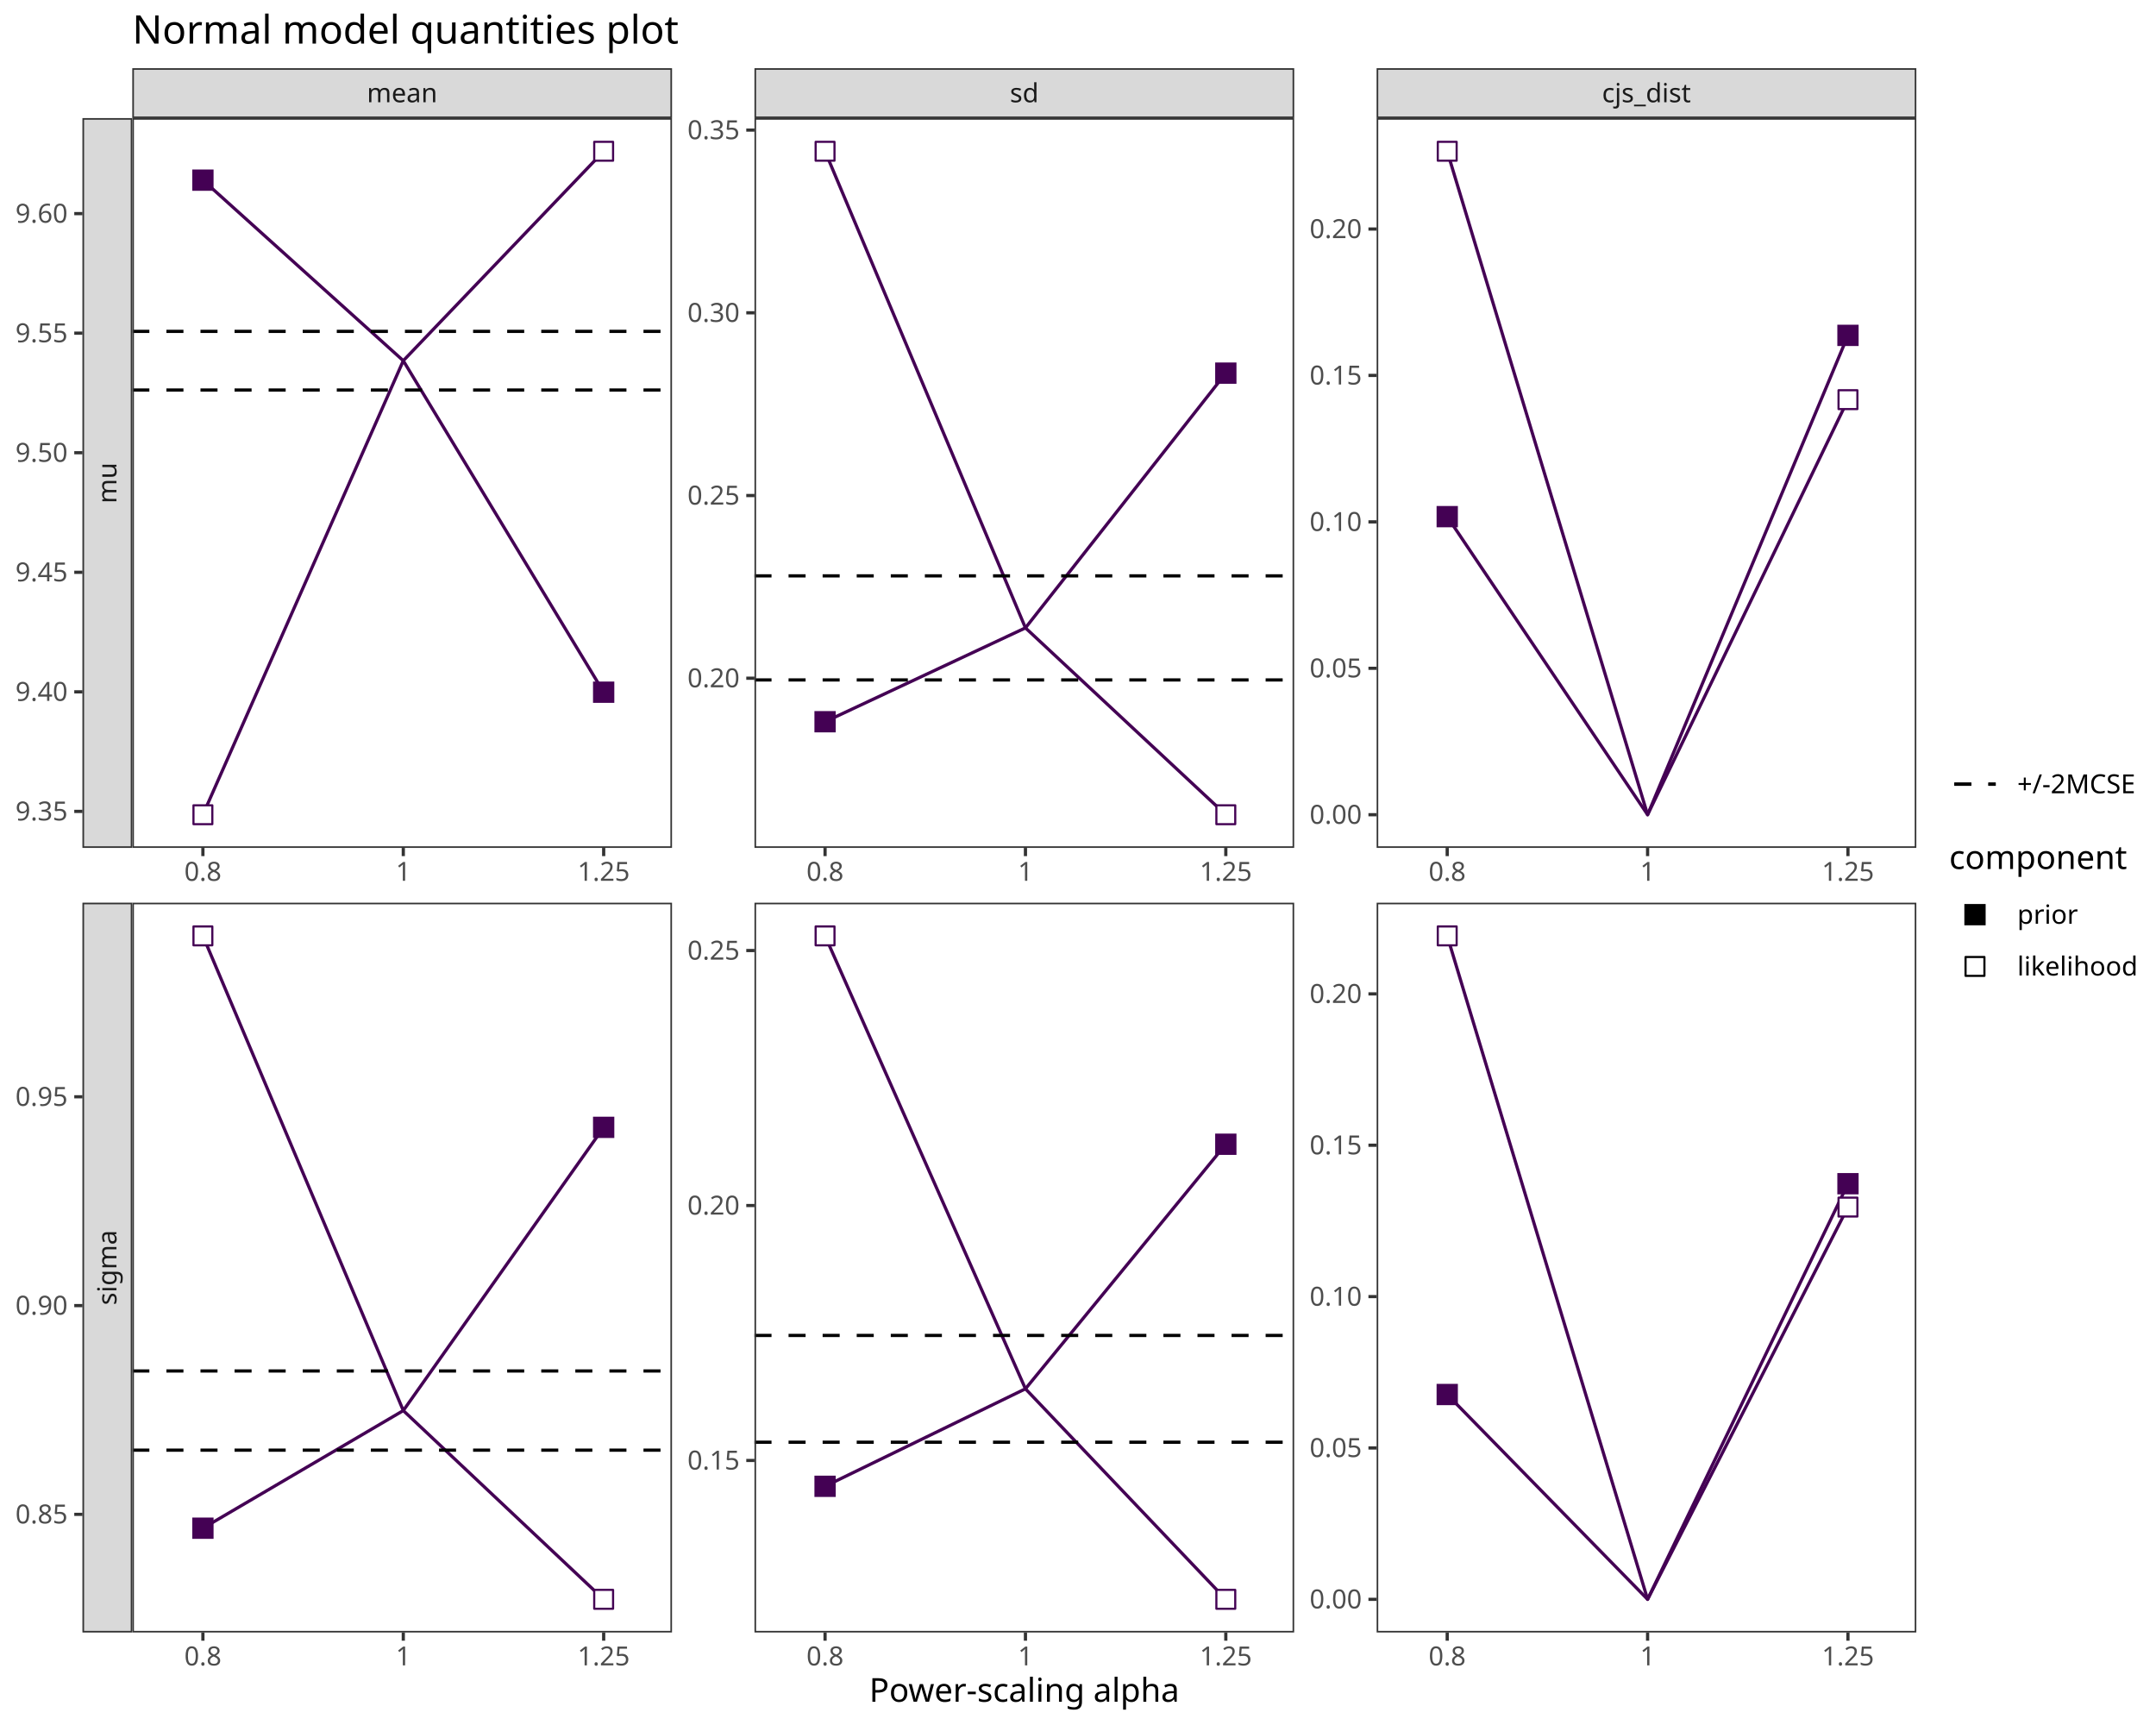
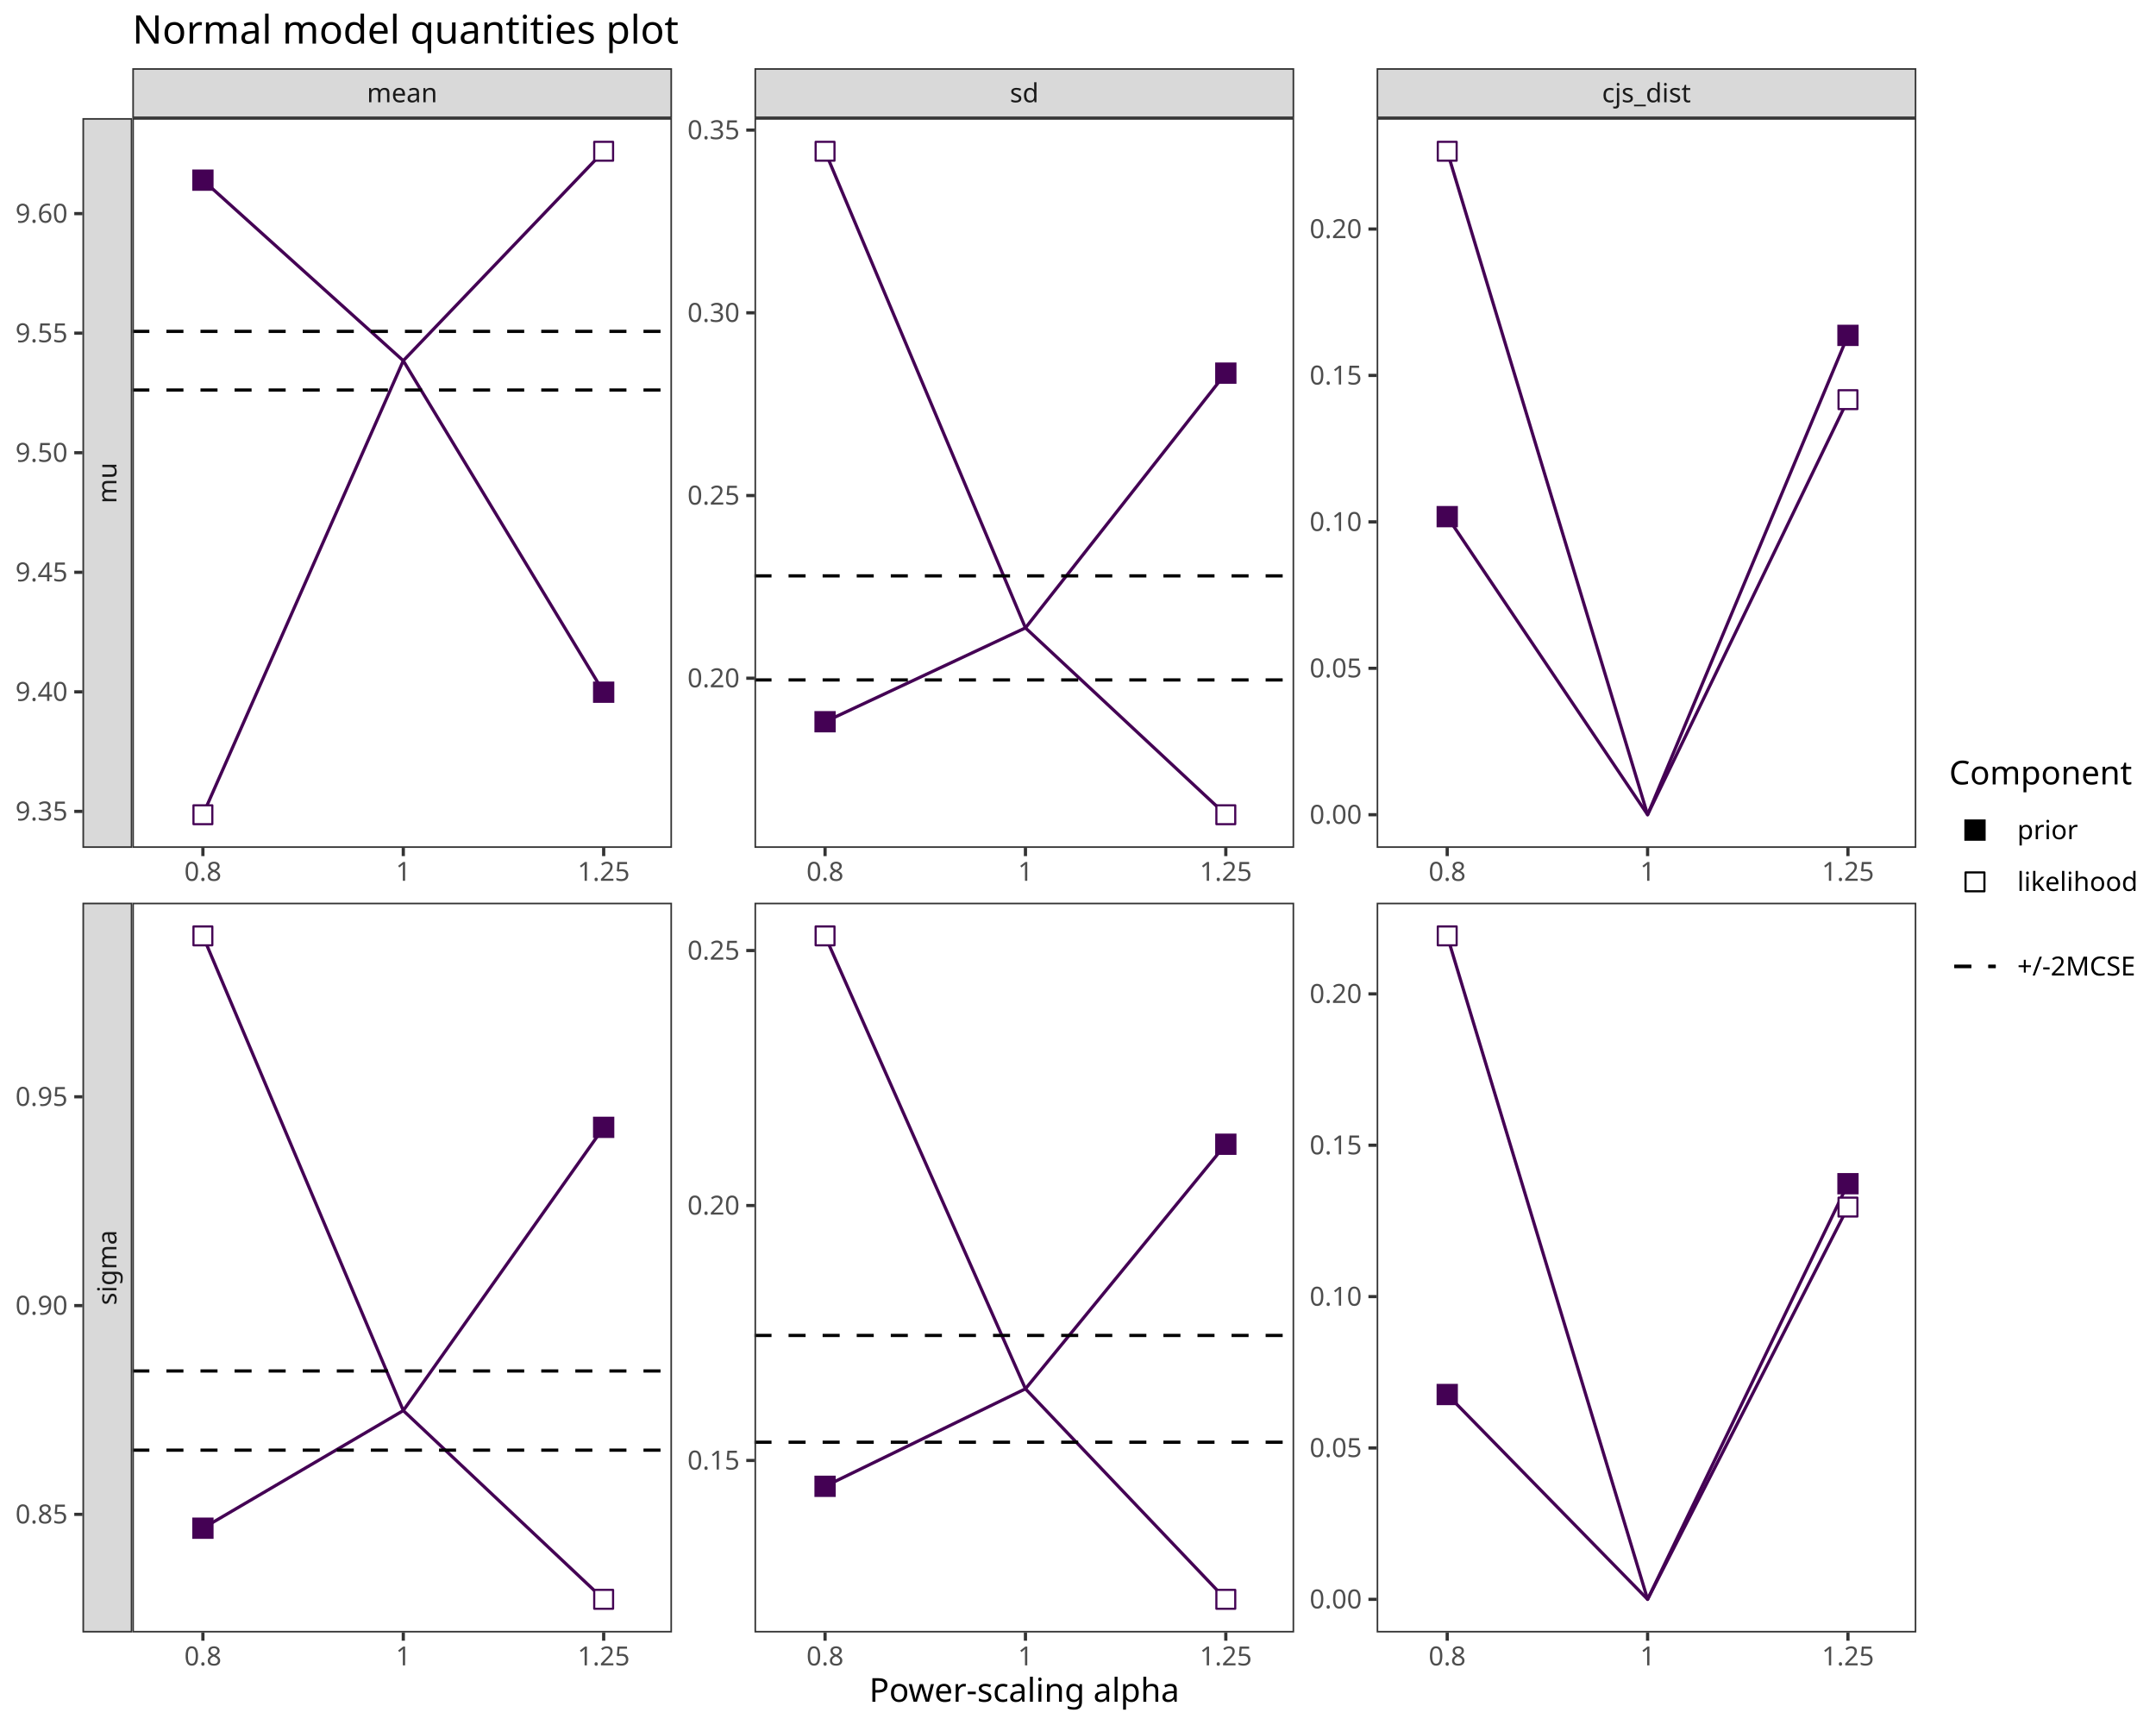
<svg xmlns="http://www.w3.org/2000/svg" class="svglite" data-engine-version="2.0" width="720.00pt" height="576.00pt" viewBox="0 0 720.00 576.00">
  <defs>
    <style type="text/css">
    .svglite line, .svglite polyline, .svglite polygon, .svglite path, .svglite rect, .svglite circle {
      fill: none;
      stroke: #000000;
      stroke-linecap: round;
      stroke-linejoin: round;
      stroke-miterlimit: 10.00;
    }
  </style>
  </defs>
  <rect width="100%" height="100%" style="stroke: none; fill: #FFFFFF;" />
  <defs>
    <clipPath id="cpMC4wMHw3MjAuMDB8MC4wMHw1NzYuMDA=">
      <rect x="0.00" y="0.00" width="720.00" height="576.00" />
    </clipPath>
  </defs>
  <g clip-path="url(#cpMC4wMHw3MjAuMDB8MC4wMHw1NzYuMDA=)">
    <rect x="0" y="0.00" width="720.00" height="576.00" style="stroke-width: 1.07; stroke: #FFFFFF; fill: #FFFFFF;" />
  </g>
  <defs>
    <clipPath id="cpNDQuMTl8MjI0LjQyfDM5LjQzfDI4My4xMw==">
      <rect x="44.19" y="39.43" width="180.23" height="243.69" />
    </clipPath>
  </defs>
  <g clip-path="url(#cpNDQuMTl8MjI0LjQyfDM5LjQzfDI4My4xMw==)">
    <rect x="44.19" y="39.43" width="180.23" height="243.69" style="stroke-width: 1.07; stroke: none; fill: #FFFFFF;" />
    <polyline points="67.76,60.15 134.68,120.44 201.60,231.13 " style="stroke-width: 1.07; stroke: #440154; stroke-linecap: butt;" />
    <polyline points="67.76,272.05 134.68,120.44 201.60,50.51 " style="stroke-width: 1.07; stroke: #440154; stroke-linecap: butt;" />
    <polygon points="64.21,63.71 71.32,63.71 71.32,56.60 64.21,56.60 " style="stroke-width: 0.71; stroke: none; fill: #440154;" />
    <polygon points="198.04,234.69 205.15,234.69 205.15,227.58 198.04,227.58 " style="stroke-width: 0.71; stroke: none; fill: #440154;" />
    <rect x="64.61" y="268.90" width="6.30" height="6.30" style="stroke-width: 0.71; stroke: #440154; fill: #FFFFFF;" />
    <rect x="198.44" y="47.36" width="6.30" height="6.30" style="stroke-width: 0.71; stroke: #440154; fill: #FFFFFF;" />
    <line x1="44.19" y1="130.23" x2="224.42" y2="130.23" style="stroke-width: 1.07; stroke-dasharray: 5.69,5.69; stroke-linecap: butt;" />
    <line x1="44.19" y1="110.65" x2="224.42" y2="110.65" style="stroke-width: 1.07; stroke-dasharray: 5.69,5.69; stroke-linecap: butt;" />
    <rect x="44.19" y="39.43" width="180.23" height="243.69" style="stroke-width: 1.07; stroke: #333333;" />
  </g>
  <g clip-path="url(#cpMC4wMHw3MjAuMDB8MC4wMHw1NzYuMDA=)">
</g>
  <defs>
    <clipPath id="cpMjUxLjk2fDQzMi4xOXwzOS40M3wyODMuMTM=">
      <rect x="251.96" y="39.43" width="180.23" height="243.69" />
    </clipPath>
  </defs>
  <g clip-path="url(#cpMjUxLjk2fDQzMi4xOXwzOS40M3wyODMuMTM=)">
    <rect x="251.96" y="39.43" width="180.23" height="243.69" style="stroke-width: 1.07; stroke: none; fill: #FFFFFF;" />
    <polyline points="275.53,241.00 342.45,209.66 409.36,124.60 " style="stroke-width: 1.07; stroke: #440154; stroke-linecap: butt;" />
    <polyline points="275.53,50.51 342.45,209.66 409.36,272.05 " style="stroke-width: 1.07; stroke: #440154; stroke-linecap: butt;" />
    <polygon points="271.98,244.55 279.09,244.55 279.09,237.44 271.98,237.44 " style="stroke-width: 0.71; stroke: none; fill: #440154;" />
    <polygon points="405.81,128.15 412.92,128.15 412.92,121.04 405.81,121.04 " style="stroke-width: 0.71; stroke: none; fill: #440154;" />
    <rect x="272.38" y="47.36" width="6.30" height="6.30" style="stroke-width: 0.71; stroke: #440154; fill: #FFFFFF;" />
    <rect x="406.21" y="268.90" width="6.30" height="6.30" style="stroke-width: 0.71; stroke: #440154; fill: #FFFFFF;" />
    <line x1="251.96" y1="227.04" x2="432.19" y2="227.04" style="stroke-width: 1.07; stroke-dasharray: 5.69,5.69; stroke-linecap: butt;" />
    <line x1="251.96" y1="192.29" x2="432.19" y2="192.29" style="stroke-width: 1.07; stroke-dasharray: 5.69,5.69; stroke-linecap: butt;" />
    <rect x="251.96" y="39.43" width="180.23" height="243.69" style="stroke-width: 1.07; stroke: #333333;" />
  </g>
  <g clip-path="url(#cpMC4wMHw3MjAuMDB8MC4wMHw1NzYuMDA=)">
</g>
  <defs>
    <clipPath id="cpNDU5LjczfDYzOS45NnwzOS40M3wyODMuMTM=">
      <rect x="459.73" y="39.43" width="180.23" height="243.69" />
    </clipPath>
  </defs>
  <g clip-path="url(#cpNDU5LjczfDYzOS45NnwzOS40M3wyODMuMTM=)">
    <rect x="459.73" y="39.43" width="180.23" height="243.69" style="stroke-width: 1.07; stroke: none; fill: #FFFFFF;" />
    <polyline points="483.30,172.52 550.22,272.05 617.13,111.98 " style="stroke-width: 1.07; stroke: #440154; stroke-linecap: butt;" />
    <polyline points="483.30,50.51 550.22,272.05 617.13,133.45 " style="stroke-width: 1.07; stroke: #440154; stroke-linecap: butt;" />
    <polygon points="479.75,176.07 486.86,176.07 486.86,168.96 479.75,168.96 " style="stroke-width: 0.71; stroke: none; fill: #440154;" />
    <polygon points="613.58,115.54 620.69,115.54 620.69,108.43 613.58,108.43 " style="stroke-width: 0.71; stroke: none; fill: #440154;" />
    <rect x="480.15" y="47.36" width="6.30" height="6.30" style="stroke-width: 0.71; stroke: #440154; fill: #FFFFFF;" />
    <rect x="613.98" y="130.30" width="6.30" height="6.30" style="stroke-width: 0.71; stroke: #440154; fill: #FFFFFF;" />
    <rect x="459.73" y="39.43" width="180.23" height="243.69" style="stroke-width: 1.07; stroke: #333333;" />
  </g>
  <g clip-path="url(#cpMC4wMHw3MjAuMDB8MC4wMHw1NzYuMDA=)">
</g>
  <defs>
    <clipPath id="cpNDQuMTl8MjI0LjQyfDMwMS40Mnw1NDUuMTE=">
      <rect x="44.19" y="301.42" width="180.23" height="243.69" />
    </clipPath>
  </defs>
  <g clip-path="url(#cpNDQuMTl8MjI0LjQyfDMwMS40Mnw1NDUuMTE=)">
    <rect x="44.19" y="301.42" width="180.23" height="243.69" style="stroke-width: 1.07; stroke: none; fill: #FFFFFF;" />
    <polyline points="67.76,510.28 134.68,471.01 201.60,376.44 " style="stroke-width: 1.07; stroke: #440154; stroke-linecap: butt;" />
    <polyline points="67.76,312.50 134.68,471.01 201.60,534.04 " style="stroke-width: 1.07; stroke: #440154; stroke-linecap: butt;" />
    <polygon points="64.21,513.84 71.32,513.84 71.32,506.73 64.21,506.73 " style="stroke-width: 0.71; stroke: none; fill: #440154;" />
    <polygon points="198.04,379.99 205.15,379.99 205.15,372.88 198.04,372.88 " style="stroke-width: 0.71; stroke: none; fill: #440154;" />
    <rect x="64.61" y="309.35" width="6.30" height="6.30" style="stroke-width: 0.71; stroke: #440154; fill: #FFFFFF;" />
    <rect x="198.44" y="530.88" width="6.30" height="6.30" style="stroke-width: 0.71; stroke: #440154; fill: #FFFFFF;" />
    <line x1="44.19" y1="484.22" x2="224.42" y2="484.22" style="stroke-width: 1.07; stroke-dasharray: 5.69,5.69; stroke-linecap: butt;" />
    <line x1="44.19" y1="457.79" x2="224.42" y2="457.79" style="stroke-width: 1.07; stroke-dasharray: 5.69,5.69; stroke-linecap: butt;" />
    <rect x="44.19" y="301.42" width="180.23" height="243.69" style="stroke-width: 1.07; stroke: #333333;" />
  </g>
  <g clip-path="url(#cpMC4wMHw3MjAuMDB8MC4wMHw1NzYuMDA=)">
</g>
  <defs>
    <clipPath id="cpMjUxLjk2fDQzMi4xOXwzMDEuNDJ8NTQ1LjEx">
      <rect x="251.96" y="301.42" width="180.23" height="243.69" />
    </clipPath>
  </defs>
  <g clip-path="url(#cpMjUxLjk2fDQzMi4xOXwzMDEuNDJ8NTQ1LjEx)">
    <rect x="251.96" y="301.42" width="180.23" height="243.69" style="stroke-width: 1.07; stroke: none; fill: #FFFFFF;" />
    <polyline points="275.53,496.29 342.45,463.74 409.36,382.08 " style="stroke-width: 1.07; stroke: #440154; stroke-linecap: butt;" />
    <polyline points="275.53,312.50 342.45,463.74 409.36,534.04 " style="stroke-width: 1.07; stroke: #440154; stroke-linecap: butt;" />
    <polygon points="271.98,499.85 279.09,499.85 279.09,492.74 271.98,492.74 " style="stroke-width: 0.71; stroke: none; fill: #440154;" />
    <polygon points="405.81,385.63 412.92,385.63 412.92,378.52 405.81,378.52 " style="stroke-width: 0.71; stroke: none; fill: #440154;" />
    <rect x="272.38" y="309.35" width="6.30" height="6.30" style="stroke-width: 0.71; stroke: #440154; fill: #FFFFFF;" />
    <rect x="406.21" y="530.88" width="6.30" height="6.30" style="stroke-width: 0.71; stroke: #440154; fill: #FFFFFF;" />
    <line x1="251.96" y1="481.57" x2="432.19" y2="481.57" style="stroke-width: 1.07; stroke-dasharray: 5.69,5.69; stroke-linecap: butt;" />
    <line x1="251.96" y1="445.92" x2="432.19" y2="445.92" style="stroke-width: 1.07; stroke-dasharray: 5.69,5.69; stroke-linecap: butt;" />
    <rect x="251.96" y="301.42" width="180.23" height="243.69" style="stroke-width: 1.07; stroke: #333333;" />
  </g>
  <g clip-path="url(#cpMC4wMHw3MjAuMDB8MC4wMHw1NzYuMDA=)">
</g>
  <defs>
    <clipPath id="cpNDU5LjczfDYzOS45NnwzMDEuNDJ8NTQ1LjEx">
      <rect x="459.73" y="301.42" width="180.23" height="243.69" />
    </clipPath>
  </defs>
  <g clip-path="url(#cpNDU5LjczfDYzOS45NnwzMDEuNDJ8NTQ1LjEx)">
    <rect x="459.73" y="301.42" width="180.23" height="243.69" style="stroke-width: 1.07; stroke: none; fill: #FFFFFF;" />
    <polyline points="483.30,465.65 550.22,534.04 617.13,395.26 " style="stroke-width: 1.07; stroke: #440154; stroke-linecap: butt;" />
    <polyline points="483.30,312.50 550.22,534.04 617.13,403.06 " style="stroke-width: 1.07; stroke: #440154; stroke-linecap: butt;" />
    <polygon points="479.75,469.20 486.86,469.20 486.86,462.09 479.75,462.09 " style="stroke-width: 0.71; stroke: none; fill: #440154;" />
    <polygon points="613.58,398.81 620.69,398.81 620.69,391.70 613.58,391.70 " style="stroke-width: 0.71; stroke: none; fill: #440154;" />
    <rect x="480.15" y="309.35" width="6.30" height="6.30" style="stroke-width: 0.71; stroke: #440154; fill: #FFFFFF;" />
    <rect x="613.98" y="399.91" width="6.30" height="6.30" style="stroke-width: 0.71; stroke: #440154; fill: #FFFFFF;" />
    <rect x="459.73" y="301.42" width="180.23" height="243.69" style="stroke-width: 1.07; stroke: #333333;" />
  </g>
  <g clip-path="url(#cpMC4wMHw3MjAuMDB8MC4wMHw1NzYuMDA=)">
</g>
  <defs>
    <clipPath id="cpNDQuMTl8MjI0LjQyfDIyLjc4fDM5LjQz">
      <rect x="44.19" y="22.78" width="180.23" height="16.65" />
    </clipPath>
  </defs>
  <g clip-path="url(#cpNDQuMTl8MjI0LjQyfDIyLjc4fDM5LjQz)">
    <rect x="44.19" y="22.78" width="180.23" height="16.65" style="stroke-width: 1.07; stroke: #333333; fill: #D9D9D9;" />
    <text x="134.30" y="34.14" text-anchor="middle" style="font-size: 8.80px; fill: #1A1A1A; font-family: sans;" textLength="22.02px" lengthAdjust="spacingAndGlyphs">mean</text>
  </g>
  <g clip-path="url(#cpMC4wMHw3MjAuMDB8MC4wMHw1NzYuMDA=)">
</g>
  <defs>
    <clipPath id="cpMjUxLjk2fDQzMi4xOXwyMi43OHwzOS40Mw==">
      <rect x="251.96" y="22.78" width="180.23" height="16.65" />
    </clipPath>
  </defs>
  <g clip-path="url(#cpMjUxLjk2fDQzMi4xOXwyMi43OHwzOS40Mw==)">
    <rect x="251.96" y="22.78" width="180.23" height="16.65" style="stroke-width: 1.07; stroke: #333333; fill: #D9D9D9;" />
    <text x="342.07" y="34.14" text-anchor="middle" style="font-size: 8.80px; fill: #1A1A1A; font-family: sans;" textLength="9.30px" lengthAdjust="spacingAndGlyphs">sd</text>
  </g>
  <g clip-path="url(#cpMC4wMHw3MjAuMDB8MC4wMHw1NzYuMDA=)">
</g>
  <defs>
    <clipPath id="cpNDU5LjczfDYzOS45NnwyMi43OHwzOS40Mw==">
      <rect x="459.73" y="22.78" width="180.23" height="16.65" />
    </clipPath>
  </defs>
  <g clip-path="url(#cpNDU5LjczfDYzOS45NnwyMi43OHwzOS40Mw==)">
    <rect x="459.73" y="22.78" width="180.23" height="16.65" style="stroke-width: 1.07; stroke: #333333; fill: #D9D9D9;" />
    <text x="549.84" y="34.14" text-anchor="middle" style="font-size: 8.80px; fill: #1A1A1A; font-family: sans;" textLength="29.35px" lengthAdjust="spacingAndGlyphs">cjs_dist</text>
  </g>
  <g clip-path="url(#cpMC4wMHw3MjAuMDB8MC4wMHw1NzYuMDA=)">
</g>
  <defs>
    <clipPath id="cpMjcuNTR8NDQuMTl8MzkuNDN8MjgzLjEz">
      <rect x="27.54" y="39.43" width="16.65" height="243.69" />
    </clipPath>
  </defs>
  <g clip-path="url(#cpMjcuNTR8NDQuMTl8MzkuNDN8MjgzLjEz)">
    <rect x="27.54" y="39.43" width="16.65" height="243.69" style="stroke-width: 1.07; stroke: #333333; fill: #D9D9D9;" />
    <text transform="translate(38.89,161.28) rotate(-90)" text-anchor="middle" style="font-size: 8.80px; fill: #1A1A1A; font-family: sans;" textLength="12.23px" lengthAdjust="spacingAndGlyphs">mu</text>
  </g>
  <g clip-path="url(#cpMC4wMHw3MjAuMDB8MC4wMHw1NzYuMDA=)">
</g>
  <defs>
    <clipPath id="cpMjcuNTR8NDQuMTl8MzAxLjQyfDU0NS4xMQ==">
      <rect x="27.54" y="301.42" width="16.65" height="243.69" />
    </clipPath>
  </defs>
  <g clip-path="url(#cpMjcuNTR8NDQuMTl8MzAxLjQyfDU0NS4xMQ==)">
    <rect x="27.54" y="301.42" width="16.65" height="243.69" style="stroke-width: 1.07; stroke: #333333; fill: #D9D9D9;" />
    <text transform="translate(38.89,423.27) rotate(-90)" text-anchor="middle" style="font-size: 8.80px; fill: #1A1A1A; font-family: sans;" textLength="23.48px" lengthAdjust="spacingAndGlyphs">sigma</text>
  </g>
  <g clip-path="url(#cpMC4wMHw3MjAuMDB8MC4wMHw1NzYuMDA=)">
    <polyline points="67.76,547.85 67.76,545.11 " style="stroke-width: 1.07; stroke: #333333; stroke-linecap: butt;" />
    <polyline points="134.68,547.85 134.68,545.11 " style="stroke-width: 1.07; stroke: #333333; stroke-linecap: butt;" />
    <polyline points="201.60,547.85 201.60,545.11 " style="stroke-width: 1.07; stroke: #333333; stroke-linecap: butt;" />
    <text x="67.76" y="556.10" text-anchor="middle" style="font-size: 8.80px; fill: #4D4D4D; font-family: sans;" textLength="12.23px" lengthAdjust="spacingAndGlyphs">0.8</text>
    <text x="134.68" y="556.10" text-anchor="middle" style="font-size: 8.80px; fill: #4D4D4D; font-family: sans;" textLength="4.89px" lengthAdjust="spacingAndGlyphs">1</text>
    <text x="201.60" y="556.10" text-anchor="middle" style="font-size: 8.80px; fill: #4D4D4D; font-family: sans;" textLength="17.13px" lengthAdjust="spacingAndGlyphs">1.25</text>
    <polyline points="275.53,547.85 275.53,545.11 " style="stroke-width: 1.07; stroke: #333333; stroke-linecap: butt;" />
    <polyline points="342.45,547.85 342.45,545.11 " style="stroke-width: 1.07; stroke: #333333; stroke-linecap: butt;" />
    <polyline points="409.36,547.85 409.36,545.11 " style="stroke-width: 1.07; stroke: #333333; stroke-linecap: butt;" />
    <text x="275.53" y="556.10" text-anchor="middle" style="font-size: 8.80px; fill: #4D4D4D; font-family: sans;" textLength="12.23px" lengthAdjust="spacingAndGlyphs">0.8</text>
    <text x="342.45" y="556.10" text-anchor="middle" style="font-size: 8.80px; fill: #4D4D4D; font-family: sans;" textLength="4.89px" lengthAdjust="spacingAndGlyphs">1</text>
    <text x="409.36" y="556.10" text-anchor="middle" style="font-size: 8.80px; fill: #4D4D4D; font-family: sans;" textLength="17.13px" lengthAdjust="spacingAndGlyphs">1.25</text>
    <polyline points="483.30,547.85 483.30,545.11 " style="stroke-width: 1.07; stroke: #333333; stroke-linecap: butt;" />
    <polyline points="550.22,547.85 550.22,545.11 " style="stroke-width: 1.07; stroke: #333333; stroke-linecap: butt;" />
    <polyline points="617.13,547.85 617.13,545.11 " style="stroke-width: 1.07; stroke: #333333; stroke-linecap: butt;" />
    <text x="483.30" y="556.10" text-anchor="middle" style="font-size: 8.80px; fill: #4D4D4D; font-family: sans;" textLength="12.23px" lengthAdjust="spacingAndGlyphs">0.8</text>
    <text x="550.22" y="556.10" text-anchor="middle" style="font-size: 8.80px; fill: #4D4D4D; font-family: sans;" textLength="4.89px" lengthAdjust="spacingAndGlyphs">1</text>
    <text x="617.13" y="556.10" text-anchor="middle" style="font-size: 8.80px; fill: #4D4D4D; font-family: sans;" textLength="17.13px" lengthAdjust="spacingAndGlyphs">1.25</text>
    <polyline points="67.76,285.87 67.76,283.13 " style="stroke-width: 1.07; stroke: #333333; stroke-linecap: butt;" />
    <polyline points="134.68,285.87 134.68,283.13 " style="stroke-width: 1.07; stroke: #333333; stroke-linecap: butt;" />
    <polyline points="201.60,285.87 201.60,283.13 " style="stroke-width: 1.07; stroke: #333333; stroke-linecap: butt;" />
    <text x="67.76" y="294.11" text-anchor="middle" style="font-size: 8.80px; fill: #4D4D4D; font-family: sans;" textLength="12.23px" lengthAdjust="spacingAndGlyphs">0.8</text>
    <text x="134.68" y="294.11" text-anchor="middle" style="font-size: 8.80px; fill: #4D4D4D; font-family: sans;" textLength="4.89px" lengthAdjust="spacingAndGlyphs">1</text>
    <text x="201.60" y="294.11" text-anchor="middle" style="font-size: 8.80px; fill: #4D4D4D; font-family: sans;" textLength="17.13px" lengthAdjust="spacingAndGlyphs">1.25</text>
    <polyline points="275.53,285.87 275.53,283.13 " style="stroke-width: 1.07; stroke: #333333; stroke-linecap: butt;" />
    <polyline points="342.45,285.87 342.45,283.13 " style="stroke-width: 1.07; stroke: #333333; stroke-linecap: butt;" />
    <polyline points="409.36,285.87 409.36,283.13 " style="stroke-width: 1.07; stroke: #333333; stroke-linecap: butt;" />
    <text x="275.53" y="294.11" text-anchor="middle" style="font-size: 8.80px; fill: #4D4D4D; font-family: sans;" textLength="12.23px" lengthAdjust="spacingAndGlyphs">0.8</text>
    <text x="342.45" y="294.11" text-anchor="middle" style="font-size: 8.80px; fill: #4D4D4D; font-family: sans;" textLength="4.89px" lengthAdjust="spacingAndGlyphs">1</text>
    <text x="409.36" y="294.11" text-anchor="middle" style="font-size: 8.80px; fill: #4D4D4D; font-family: sans;" textLength="17.13px" lengthAdjust="spacingAndGlyphs">1.25</text>
    <polyline points="483.30,285.87 483.30,283.13 " style="stroke-width: 1.07; stroke: #333333; stroke-linecap: butt;" />
    <polyline points="550.22,285.87 550.22,283.13 " style="stroke-width: 1.07; stroke: #333333; stroke-linecap: butt;" />
    <polyline points="617.13,285.87 617.13,283.13 " style="stroke-width: 1.07; stroke: #333333; stroke-linecap: butt;" />
    <text x="483.30" y="294.11" text-anchor="middle" style="font-size: 8.80px; fill: #4D4D4D; font-family: sans;" textLength="12.23px" lengthAdjust="spacingAndGlyphs">0.8</text>
    <text x="550.22" y="294.11" text-anchor="middle" style="font-size: 8.80px; fill: #4D4D4D; font-family: sans;" textLength="4.89px" lengthAdjust="spacingAndGlyphs">1</text>
    <text x="617.13" y="294.11" text-anchor="middle" style="font-size: 8.80px; fill: #4D4D4D; font-family: sans;" textLength="17.13px" lengthAdjust="spacingAndGlyphs">1.25</text>
    <text x="454.80" y="275.08" text-anchor="end" style="font-size: 8.80px; fill: #4D4D4D; font-family: sans;" textLength="17.13px" lengthAdjust="spacingAndGlyphs">0.00</text>
    <text x="454.80" y="226.18" text-anchor="end" style="font-size: 8.80px; fill: #4D4D4D; font-family: sans;" textLength="17.13px" lengthAdjust="spacingAndGlyphs">0.05</text>
    <text x="454.80" y="177.29" text-anchor="end" style="font-size: 8.80px; fill: #4D4D4D; font-family: sans;" textLength="17.13px" lengthAdjust="spacingAndGlyphs">0.10</text>
    <text x="454.80" y="128.39" text-anchor="end" style="font-size: 8.80px; fill: #4D4D4D; font-family: sans;" textLength="17.13px" lengthAdjust="spacingAndGlyphs">0.15</text>
    <text x="454.80" y="79.50" text-anchor="end" style="font-size: 8.80px; fill: #4D4D4D; font-family: sans;" textLength="17.13px" lengthAdjust="spacingAndGlyphs">0.20</text>
    <polyline points="456.99,272.05 459.73,272.05 " style="stroke-width: 1.07; stroke: #333333; stroke-linecap: butt;" />
    <polyline points="456.99,223.15 459.73,223.15 " style="stroke-width: 1.07; stroke: #333333; stroke-linecap: butt;" />
    <polyline points="456.99,174.26 459.73,174.26 " style="stroke-width: 1.07; stroke: #333333; stroke-linecap: butt;" />
    <polyline points="456.99,125.36 459.73,125.36 " style="stroke-width: 1.07; stroke: #333333; stroke-linecap: butt;" />
    <polyline points="456.99,76.47 459.73,76.47 " style="stroke-width: 1.07; stroke: #333333; stroke-linecap: butt;" />
    <text x="454.80" y="537.06" text-anchor="end" style="font-size: 8.80px; fill: #4D4D4D; font-family: sans;" textLength="17.13px" lengthAdjust="spacingAndGlyphs">0.00</text>
    <text x="454.80" y="486.52" text-anchor="end" style="font-size: 8.80px; fill: #4D4D4D; font-family: sans;" textLength="17.13px" lengthAdjust="spacingAndGlyphs">0.05</text>
    <text x="454.80" y="435.98" text-anchor="end" style="font-size: 8.80px; fill: #4D4D4D; font-family: sans;" textLength="17.13px" lengthAdjust="spacingAndGlyphs">0.10</text>
    <text x="454.80" y="385.44" text-anchor="end" style="font-size: 8.80px; fill: #4D4D4D; font-family: sans;" textLength="17.13px" lengthAdjust="spacingAndGlyphs">0.15</text>
    <text x="454.80" y="334.89" text-anchor="end" style="font-size: 8.80px; fill: #4D4D4D; font-family: sans;" textLength="17.13px" lengthAdjust="spacingAndGlyphs">0.20</text>
    <polyline points="456.99,534.04 459.73,534.04 " style="stroke-width: 1.07; stroke: #333333; stroke-linecap: butt;" />
    <polyline points="456.99,483.49 459.73,483.49 " style="stroke-width: 1.07; stroke: #333333; stroke-linecap: butt;" />
    <polyline points="456.99,432.95 459.73,432.95 " style="stroke-width: 1.07; stroke: #333333; stroke-linecap: butt;" />
    <polyline points="456.99,382.41 459.73,382.41 " style="stroke-width: 1.07; stroke: #333333; stroke-linecap: butt;" />
    <polyline points="456.99,331.87 459.73,331.87 " style="stroke-width: 1.07; stroke: #333333; stroke-linecap: butt;" />
    <text x="247.03" y="229.49" text-anchor="end" style="font-size: 8.80px; fill: #4D4D4D; font-family: sans;" textLength="17.13px" lengthAdjust="spacingAndGlyphs">0.20</text>
    <text x="247.03" y="168.49" text-anchor="end" style="font-size: 8.80px; fill: #4D4D4D; font-family: sans;" textLength="17.13px" lengthAdjust="spacingAndGlyphs">0.25</text>
    <text x="247.03" y="107.48" text-anchor="end" style="font-size: 8.80px; fill: #4D4D4D; font-family: sans;" textLength="17.13px" lengthAdjust="spacingAndGlyphs">0.30</text>
    <text x="247.03" y="46.47" text-anchor="end" style="font-size: 8.80px; fill: #4D4D4D; font-family: sans;" textLength="17.13px" lengthAdjust="spacingAndGlyphs">0.35</text>
    <polyline points="249.22,226.47 251.96,226.47 " style="stroke-width: 1.07; stroke: #333333; stroke-linecap: butt;" />
    <polyline points="249.22,165.46 251.96,165.46 " style="stroke-width: 1.07; stroke: #333333; stroke-linecap: butt;" />
    <polyline points="249.22,104.45 251.96,104.45 " style="stroke-width: 1.07; stroke: #333333; stroke-linecap: butt;" />
    <polyline points="249.22,43.44 251.96,43.44 " style="stroke-width: 1.07; stroke: #333333; stroke-linecap: butt;" />
    <text x="247.03" y="490.70" text-anchor="end" style="font-size: 8.80px; fill: #4D4D4D; font-family: sans;" textLength="17.13px" lengthAdjust="spacingAndGlyphs">0.15</text>
    <text x="247.03" y="405.57" text-anchor="end" style="font-size: 8.80px; fill: #4D4D4D; font-family: sans;" textLength="17.13px" lengthAdjust="spacingAndGlyphs">0.20</text>
    <text x="247.03" y="320.43" text-anchor="end" style="font-size: 8.80px; fill: #4D4D4D; font-family: sans;" textLength="17.13px" lengthAdjust="spacingAndGlyphs">0.25</text>
    <polyline points="249.22,487.67 251.96,487.67 " style="stroke-width: 1.07; stroke: #333333; stroke-linecap: butt;" />
    <polyline points="249.22,402.54 251.96,402.54 " style="stroke-width: 1.07; stroke: #333333; stroke-linecap: butt;" />
    <polyline points="249.22,317.40 251.96,317.40 " style="stroke-width: 1.07; stroke: #333333; stroke-linecap: butt;" />
    <text x="22.61" y="273.95" text-anchor="end" style="font-size: 8.80px; fill: #4D4D4D; font-family: sans;" textLength="17.13px" lengthAdjust="spacingAndGlyphs">9.35</text>
    <text x="22.61" y="234.03" text-anchor="end" style="font-size: 8.80px; fill: #4D4D4D; font-family: sans;" textLength="17.13px" lengthAdjust="spacingAndGlyphs">9.40</text>
    <text x="22.61" y="194.12" text-anchor="end" style="font-size: 8.80px; fill: #4D4D4D; font-family: sans;" textLength="17.13px" lengthAdjust="spacingAndGlyphs">9.45</text>
    <text x="22.61" y="154.20" text-anchor="end" style="font-size: 8.80px; fill: #4D4D4D; font-family: sans;" textLength="17.13px" lengthAdjust="spacingAndGlyphs">9.50</text>
    <text x="22.61" y="114.28" text-anchor="end" style="font-size: 8.80px; fill: #4D4D4D; font-family: sans;" textLength="17.13px" lengthAdjust="spacingAndGlyphs">9.55</text>
    <text x="22.61" y="74.36" text-anchor="end" style="font-size: 8.80px; fill: #4D4D4D; font-family: sans;" textLength="17.13px" lengthAdjust="spacingAndGlyphs">9.60</text>
    <polyline points="24.80,270.93 27.54,270.93 " style="stroke-width: 1.07; stroke: #333333; stroke-linecap: butt;" />
    <polyline points="24.80,231.01 27.54,231.01 " style="stroke-width: 1.07; stroke: #333333; stroke-linecap: butt;" />
    <polyline points="24.80,191.09 27.54,191.09 " style="stroke-width: 1.07; stroke: #333333; stroke-linecap: butt;" />
    <polyline points="24.80,151.17 27.54,151.17 " style="stroke-width: 1.07; stroke: #333333; stroke-linecap: butt;" />
    <polyline points="24.80,111.25 27.54,111.25 " style="stroke-width: 1.07; stroke: #333333; stroke-linecap: butt;" />
    <polyline points="24.80,71.33 27.54,71.33 " style="stroke-width: 1.07; stroke: #333333; stroke-linecap: butt;" />
    <text x="22.61" y="508.69" text-anchor="end" style="font-size: 8.80px; fill: #4D4D4D; font-family: sans;" textLength="17.13px" lengthAdjust="spacingAndGlyphs">0.85</text>
    <text x="22.61" y="438.98" text-anchor="end" style="font-size: 8.80px; fill: #4D4D4D; font-family: sans;" textLength="17.13px" lengthAdjust="spacingAndGlyphs">0.90</text>
    <text x="22.61" y="369.26" text-anchor="end" style="font-size: 8.80px; fill: #4D4D4D; font-family: sans;" textLength="17.13px" lengthAdjust="spacingAndGlyphs">0.95</text>
    <polyline points="24.80,505.66 27.54,505.66 " style="stroke-width: 1.07; stroke: #333333; stroke-linecap: butt;" />
    <polyline points="24.80,435.95 27.54,435.95 " style="stroke-width: 1.07; stroke: #333333; stroke-linecap: butt;" />
    <polyline points="24.80,366.23 27.54,366.23 " style="stroke-width: 1.07; stroke: #333333; stroke-linecap: butt;" />
    <text x="342.07" y="568.24" text-anchor="middle" style="font-size: 11.00px; font-family: sans;" textLength="99.07px" lengthAdjust="spacingAndGlyphs">Power-scaling alpha</text>
-     <rect x="650.92" y="253.21" width="63.61" height="17.28" style="stroke-width: 1.07; stroke: none; fill: #FFFFFF;" />
-     <rect x="650.92" y="253.21" width="17.28" height="17.28" style="stroke-width: 1.07; stroke: none; fill: #FFFFFF;" />
-     <line x1="652.64" y1="261.85" x2="666.47" y2="261.85" style="stroke-width: 1.07; stroke-dasharray: 5.69,5.69; stroke-linecap: butt;" />
-     <line x1="652.64" y1="261.85" x2="666.47" y2="261.85" style="stroke-width: 1.07; stroke-dasharray: 5.69,5.69; stroke-linecap: butt;" />
-     <text x="673.67" y="264.88" style="font-size: 8.80px; font-family: sans;" textLength="40.85px" lengthAdjust="spacingAndGlyphs">+/-2MCSE</text>
-     <rect x="650.92" y="281.45" width="59.45" height="49.89" style="stroke-width: 1.07; stroke: none; fill: #FFFFFF;" />
-     <text x="650.92" y="290.16" style="font-size: 11.00px; font-family: sans;" textLength="54.44px" lengthAdjust="spacingAndGlyphs">component</text>
-     <rect x="650.92" y="296.78" width="17.28" height="17.28" style="stroke-width: 1.07; stroke: none; fill: #FFFFFF;" />
-     <polygon points="656.00,308.97 663.11,308.97 663.11,301.86 656.00,301.86 " style="stroke-width: 0.71; stroke: none; fill: #000000;" />
+     <rect x="650.92" y="253.21" width="59.45" height="49.89" style="stroke-width: 1.07; stroke: none; fill: #FFFFFF;" />
+     <text x="650.92" y="261.92" style="font-size: 11.00px; font-family: sans;" textLength="56.88px" lengthAdjust="spacingAndGlyphs">Component</text>
+     <rect x="650.92" y="268.54" width="17.28" height="17.28" style="stroke-width: 1.07; stroke: none; fill: #FFFFFF;" />
+     <polygon points="656.00,280.74 663.11,280.74 663.11,273.62 656.00,273.62 " style="stroke-width: 0.71; stroke: none; fill: #000000;" />
+     <rect x="650.92" y="285.82" width="17.28" height="17.28" style="stroke-width: 1.07; stroke: none; fill: #FFFFFF;" />
+     <rect x="656.40" y="291.31" width="6.30" height="6.30" style="stroke-width: 0.71; fill: #FFFFFF;" />
+     <text x="673.67" y="280.21" style="font-size: 8.80px; font-family: sans;" textLength="17.60px" lengthAdjust="spacingAndGlyphs">prior</text>
+     <text x="673.67" y="297.49" style="font-size: 8.80px; font-family: sans;" textLength="36.69px" lengthAdjust="spacingAndGlyphs">likelihood</text>
+     <rect x="650.92" y="314.06" width="63.61" height="17.28" style="stroke-width: 1.07; stroke: none; fill: #FFFFFF;" />
    <rect x="650.92" y="314.06" width="17.28" height="17.28" style="stroke-width: 1.07; stroke: none; fill: #FFFFFF;" />
-     <rect x="656.40" y="319.55" width="6.30" height="6.30" style="stroke-width: 0.71; fill: #FFFFFF;" />
-     <text x="673.67" y="308.45" style="font-size: 8.80px; font-family: sans;" textLength="17.60px" lengthAdjust="spacingAndGlyphs">prior</text>
-     <text x="673.67" y="325.73" style="font-size: 8.80px; font-family: sans;" textLength="36.69px" lengthAdjust="spacingAndGlyphs">likelihood</text>
+     <line x1="652.64" y1="322.70" x2="666.47" y2="322.70" style="stroke-width: 1.07; stroke-dasharray: 5.69,5.69; stroke-linecap: butt;" />
+     <line x1="652.64" y1="322.70" x2="666.47" y2="322.70" style="stroke-width: 1.07; stroke-dasharray: 5.69,5.69; stroke-linecap: butt;" />
+     <text x="673.67" y="325.73" style="font-size: 8.80px; font-family: sans;" textLength="40.85px" lengthAdjust="spacingAndGlyphs">+/-2MCSE</text>
    <text x="44.19" y="14.56" style="font-size: 13.20px; font-family: sans;" textLength="167.29px" lengthAdjust="spacingAndGlyphs">Normal model quantities plot</text>
  </g>
</svg>
